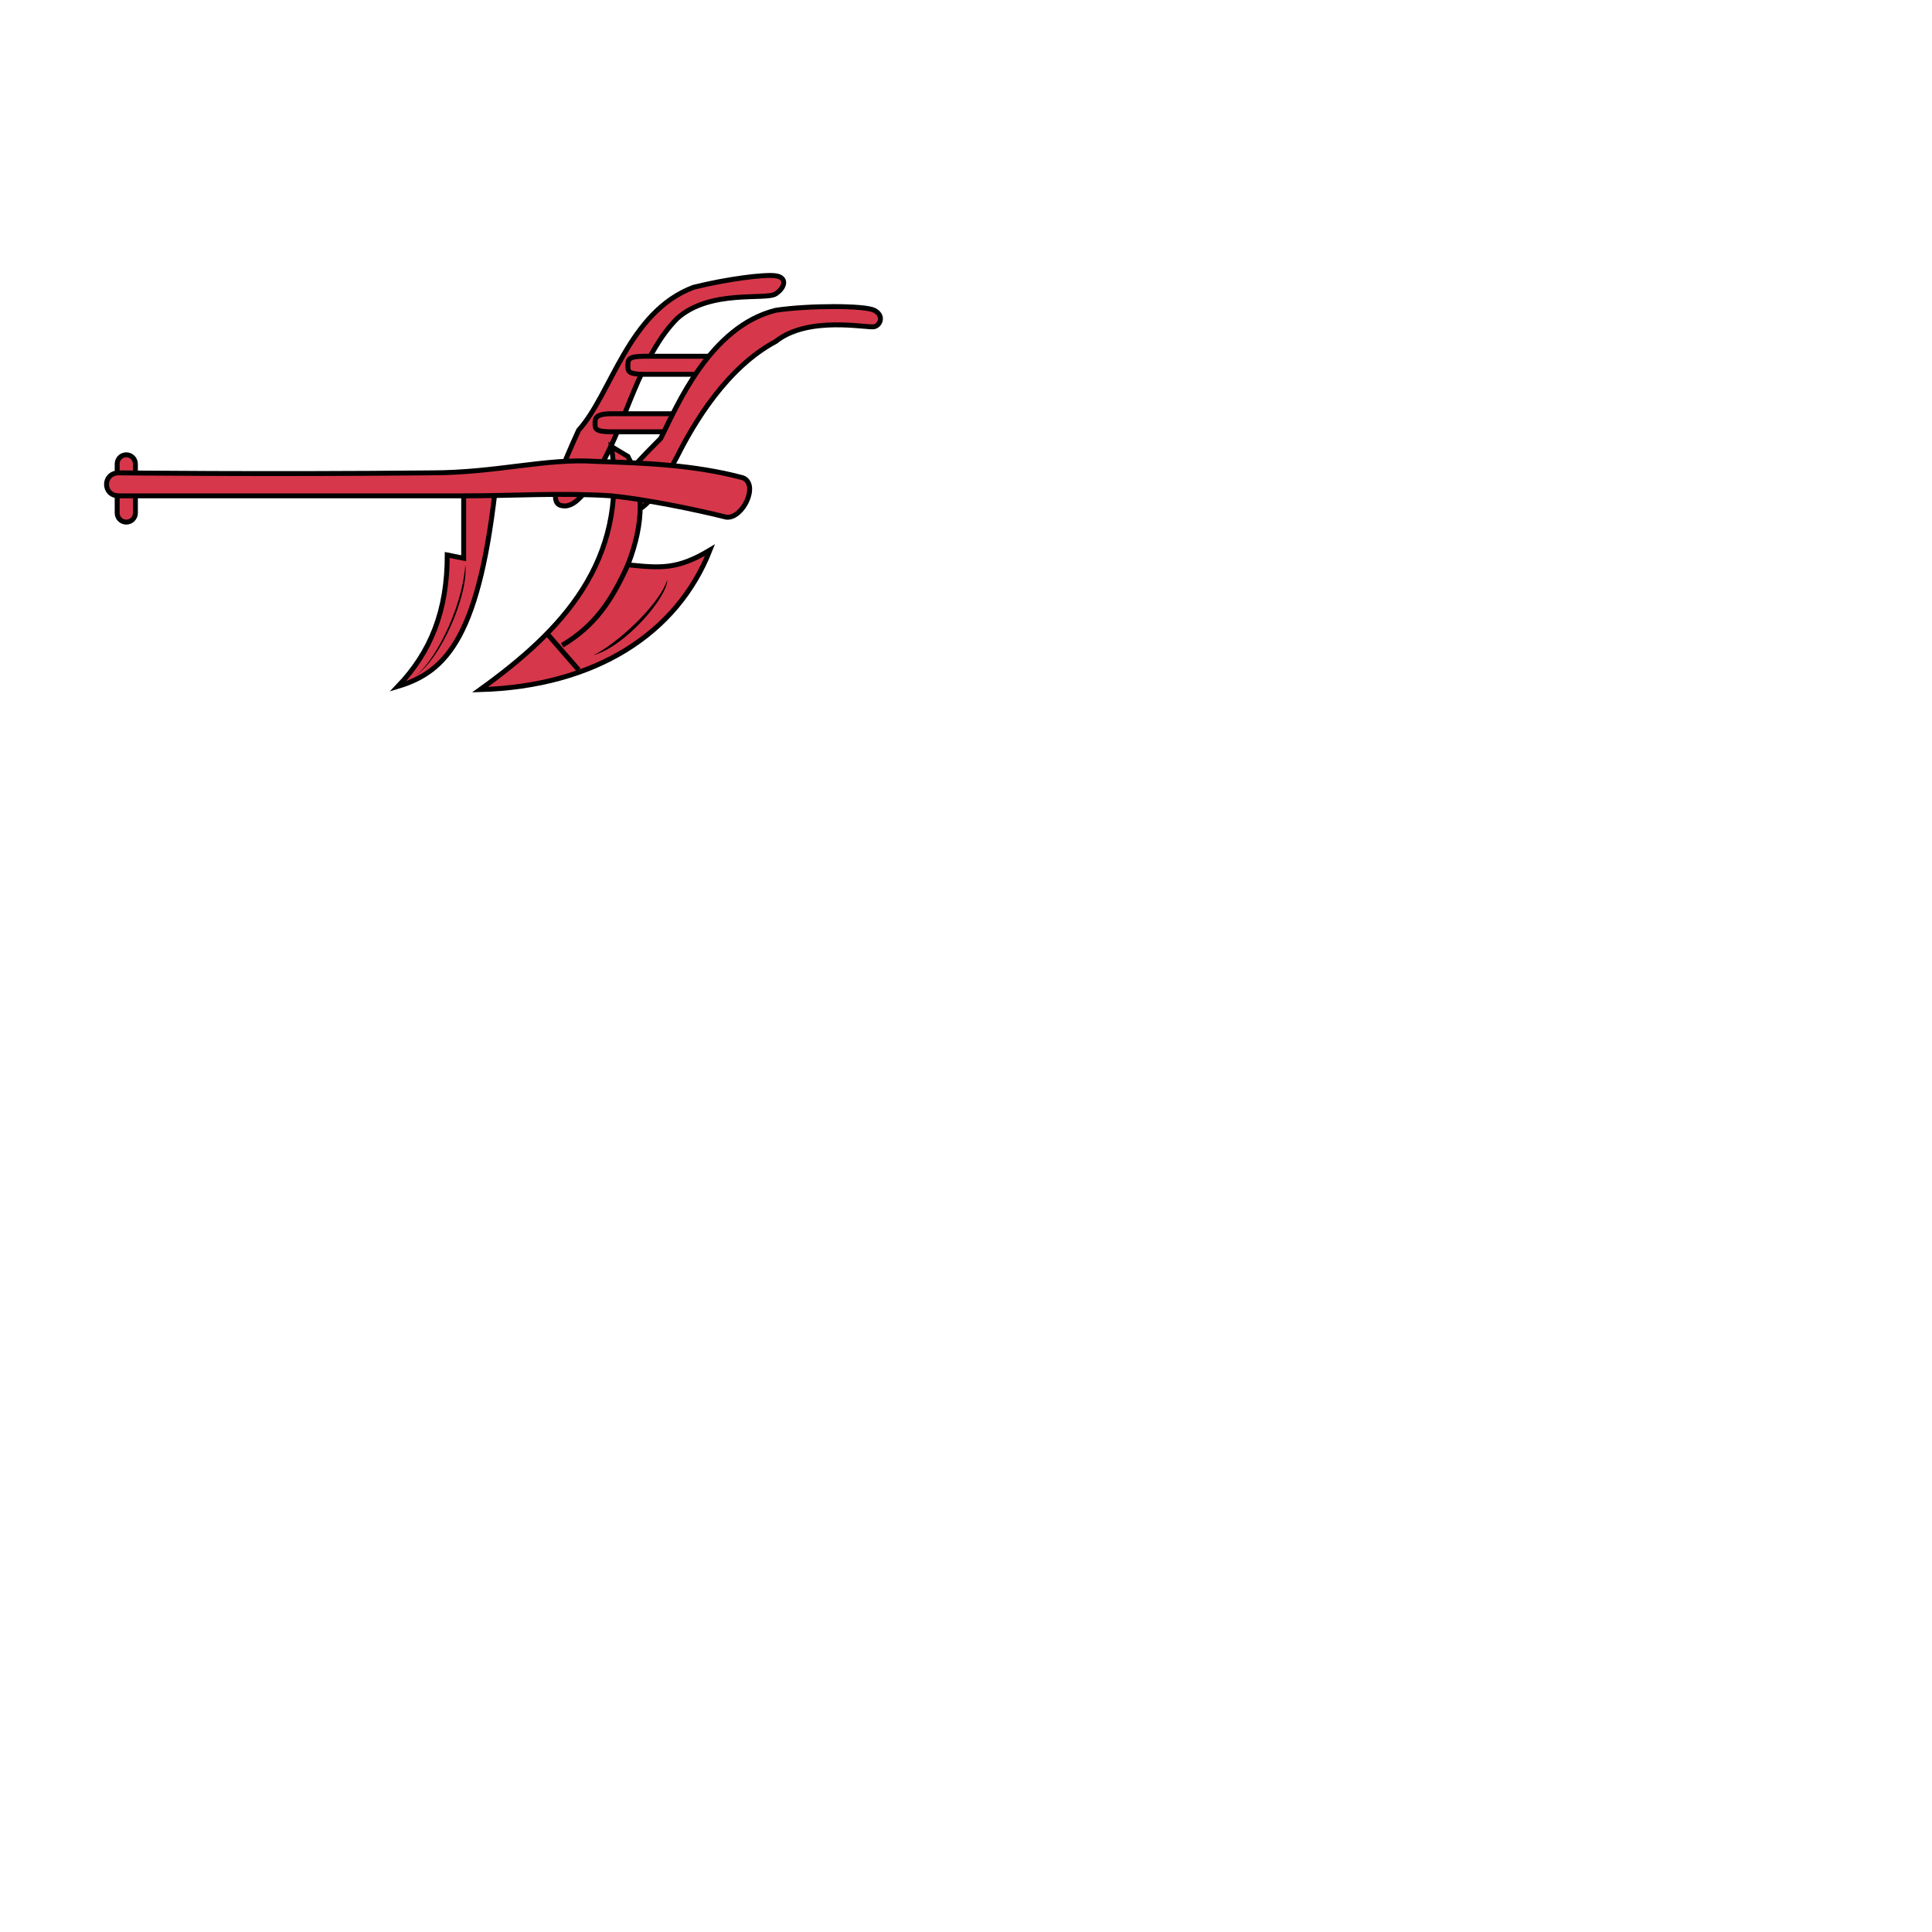
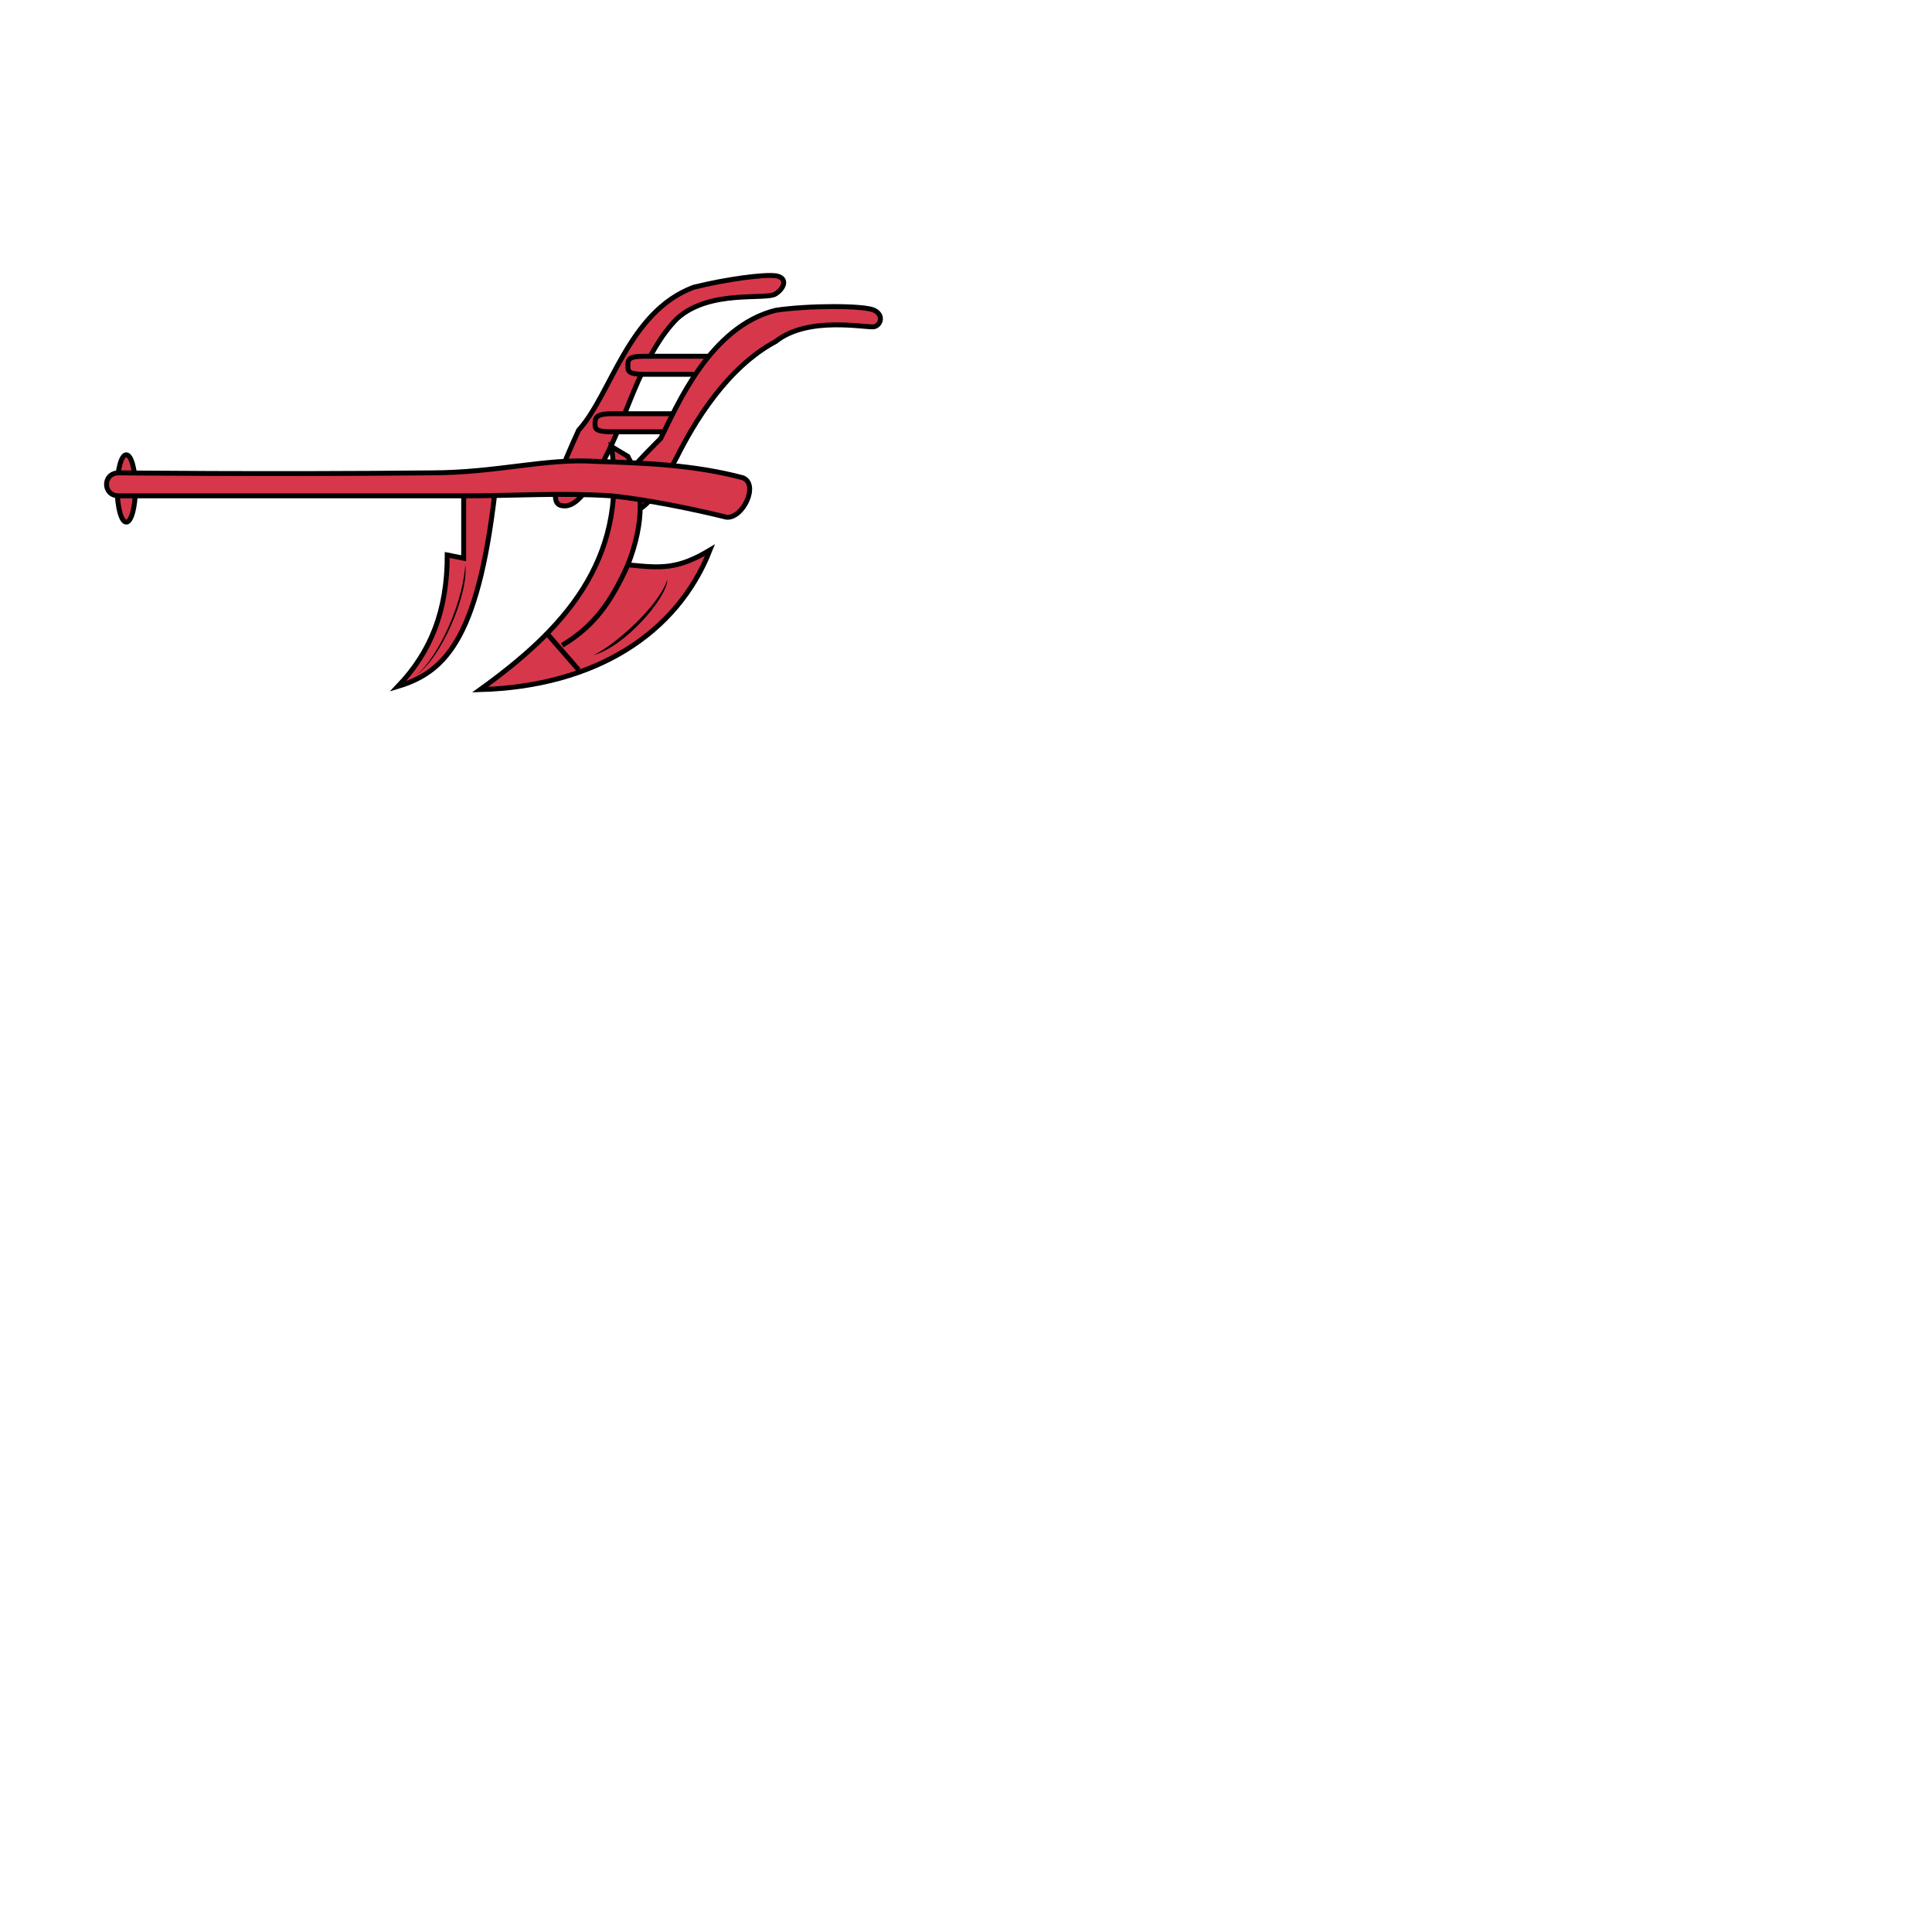
<svg xmlns="http://www.w3.org/2000/svg" fill="#d7374a" stroke="#000" viewBox="50 50 200 200">
-   <g id="plough" stroke-width="3" transform="translate(30 25) scale(0.17)">
-     <rect width="11.1" height="41" x="189" y="424" ry="5.55" />
-     <path d="M540 322c-40 15-50 65-70 87-10 22-20 45-10 46 10 2 20-16 30-37s20-57 40-77c20-18 54-11 60-15s7-10 0-11-30 2-50 7z" />
-     <path d="M560 364c0 3-10 7-10 11h-40c-10 0-10-2-10-5 0-4 0-6 10-6zm-30 35v11h-40c-10 0-10-2-10-5s0-6 10-6z" />
-     <path d="M590 336c-40 10-60 58-70 78-20 20-40 41-20 44 10 3 20-14 30-33 10-20 30-54 60-70 20-16 56-8 60-9s6-7 0-10-40-3-60 0z" />
-     <path d="M420 438c-10 96-30 118-60 127 20-21 30-46 30-80l10 2v-48z" />
-     <path d="M500 425l-10-6c10 70-30 112-80 148 70-2 120-34 140-85-20 12-30 11-50 9 10-26 10-47 0-66z" />
-     <path d="M570 438c-30-8-60-9-90-10-30-2-60 7-100 7-100 1-190 0-190 0-10 0-10 14 0 14h210c30 0 60-2 90 0 20 2 50 8 70 13 10 1 20-20 10-24z" />
-     <path fill="#000" stroke="none" d="M524 500c-5 16-32 40-45 46 19-5 45-35 45-46z" />
-     <path fill="#000" stroke="none" d="M401 491c-2 28-20 61-31 68 16-10 33-50 31-68z" />
-     <path fill="none" d="M450 532l20 23" />
-     <path fill="none" d="M460 540c20-12 30-27 40-49" />
+   <g id="plough" stroke-width=".51">
+     <rect width="1.887" height="6.97" x="62.13" y="97.08" ry="5.55" />
+     <path d="M121.8 79.74c-6.8 2.55-8.5 11.05-11.9 14.79-1.7 3.74-3.4 7.65-1.7 7.82 1.7.34 3.4-2.72 5.1-6.29s3.4-9.69 6.8-13.09c3.4-3.06 9.18-1.87 10.2-2.55s1.19-1.7 0-1.87-5.1.34-8.5 1.19z" />
+     <path d="M125.2 86.88c0 .51-1.7 1.19-1.7 1.87h-6.8c-1.7 0-1.7-.34-1.7-.85 0-.68 0-1.02 1.7-1.02zm-5.1 5.95v1.87h-6.8c-1.7 0-1.7-.34-1.7-.85s0-1.02 1.7-1.02z" />
+     <path d="M130.3 82.12c-6.8 1.7-10.2 9.86-11.9 13.26-3.4 3.4-6.8 6.97-3.4 7.48 1.7.51 3.4-2.38 5.1-5.61 1.7-3.4 5.1-9.18 10.2-11.9 3.4-2.72 9.52-1.36 10.2-1.53s1.02-1.19 0-1.7-6.8-.51-10.2 0z" />
+     <path class="secondary" d="M101.4 99.46c-1.7 16.32-5.1 20.06-10.2 21.59 3.4-3.57 5.1-7.82 5.1-13.6l1.7.34v-8.16z" />
+     <path class="secondary" d="m115 97.25-1.7-1.02c1.7 11.9-5.1 19.04-13.6 25.16 11.9-.34 20.4-5.78 23.8-14.45-3.4 2.04-5.1 1.87-8.5 1.53 1.7-4.42 1.7-7.99 0-11.22z" />
+     <path d="M126.9 99.46c-5.1-1.36-10.2-1.53-15.3-1.7-5.1-.34-10.2 1.19-17 1.19-17 .17-32.3 0-32.3 0-1.7 0-1.7 2.38 0 2.38H98c5.1 0 10.2-.34 15.3 0 3.4.34 8.5 1.36 11.9 2.21 1.7.17 3.4-3.4 1.7-4.08z" />
+     <path fill="#000" stroke="none" d="M119.08 110c-.85 2.72-5.44 6.8-7.65 7.82 3.23-.85 7.65-5.95 7.65-7.82z" />
+     <path fill="#000" stroke="none" d="M98.17 108.47c-.34 4.76-3.4 10.37-5.27 11.56 2.72-1.7 5.61-8.5 5.27-11.56z" />
+     <path fill="none" d="m106.5 115.44 3.4 3.91" />
+     <path fill="none" d="M108.2 116.8c3.4-2.04 5.1-4.59 6.8-8.33" />
  </g>
</svg>
